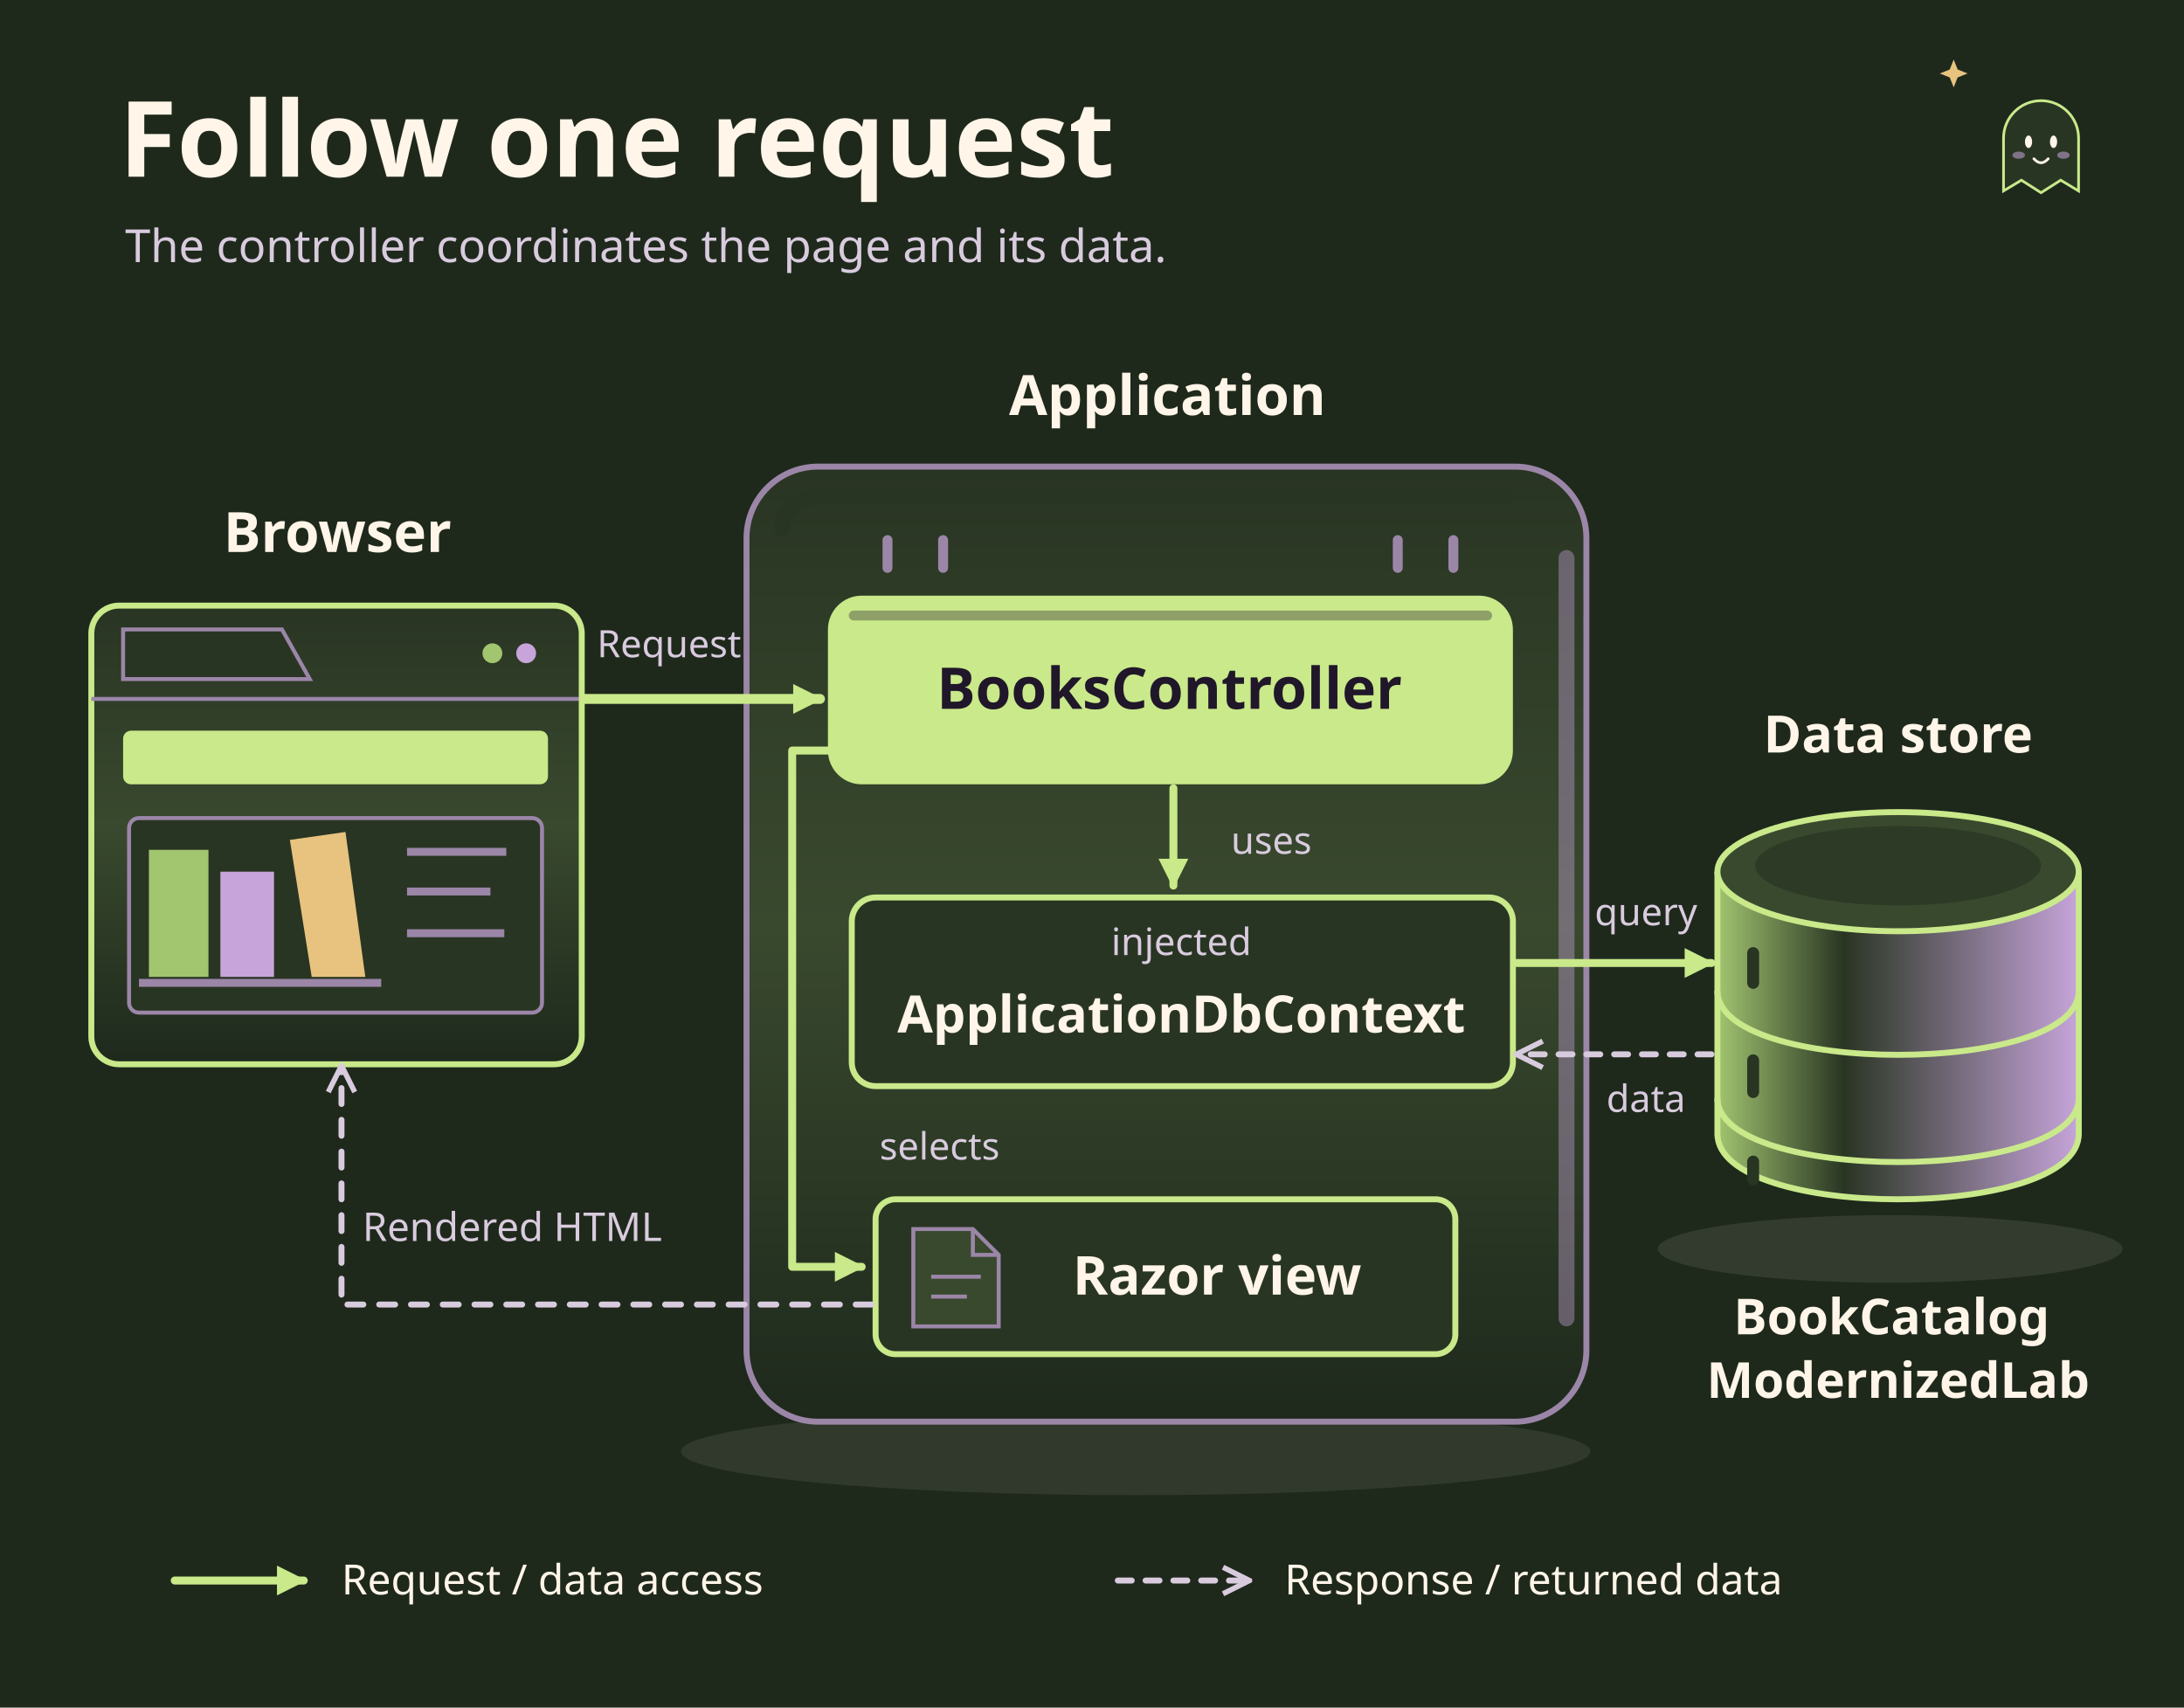
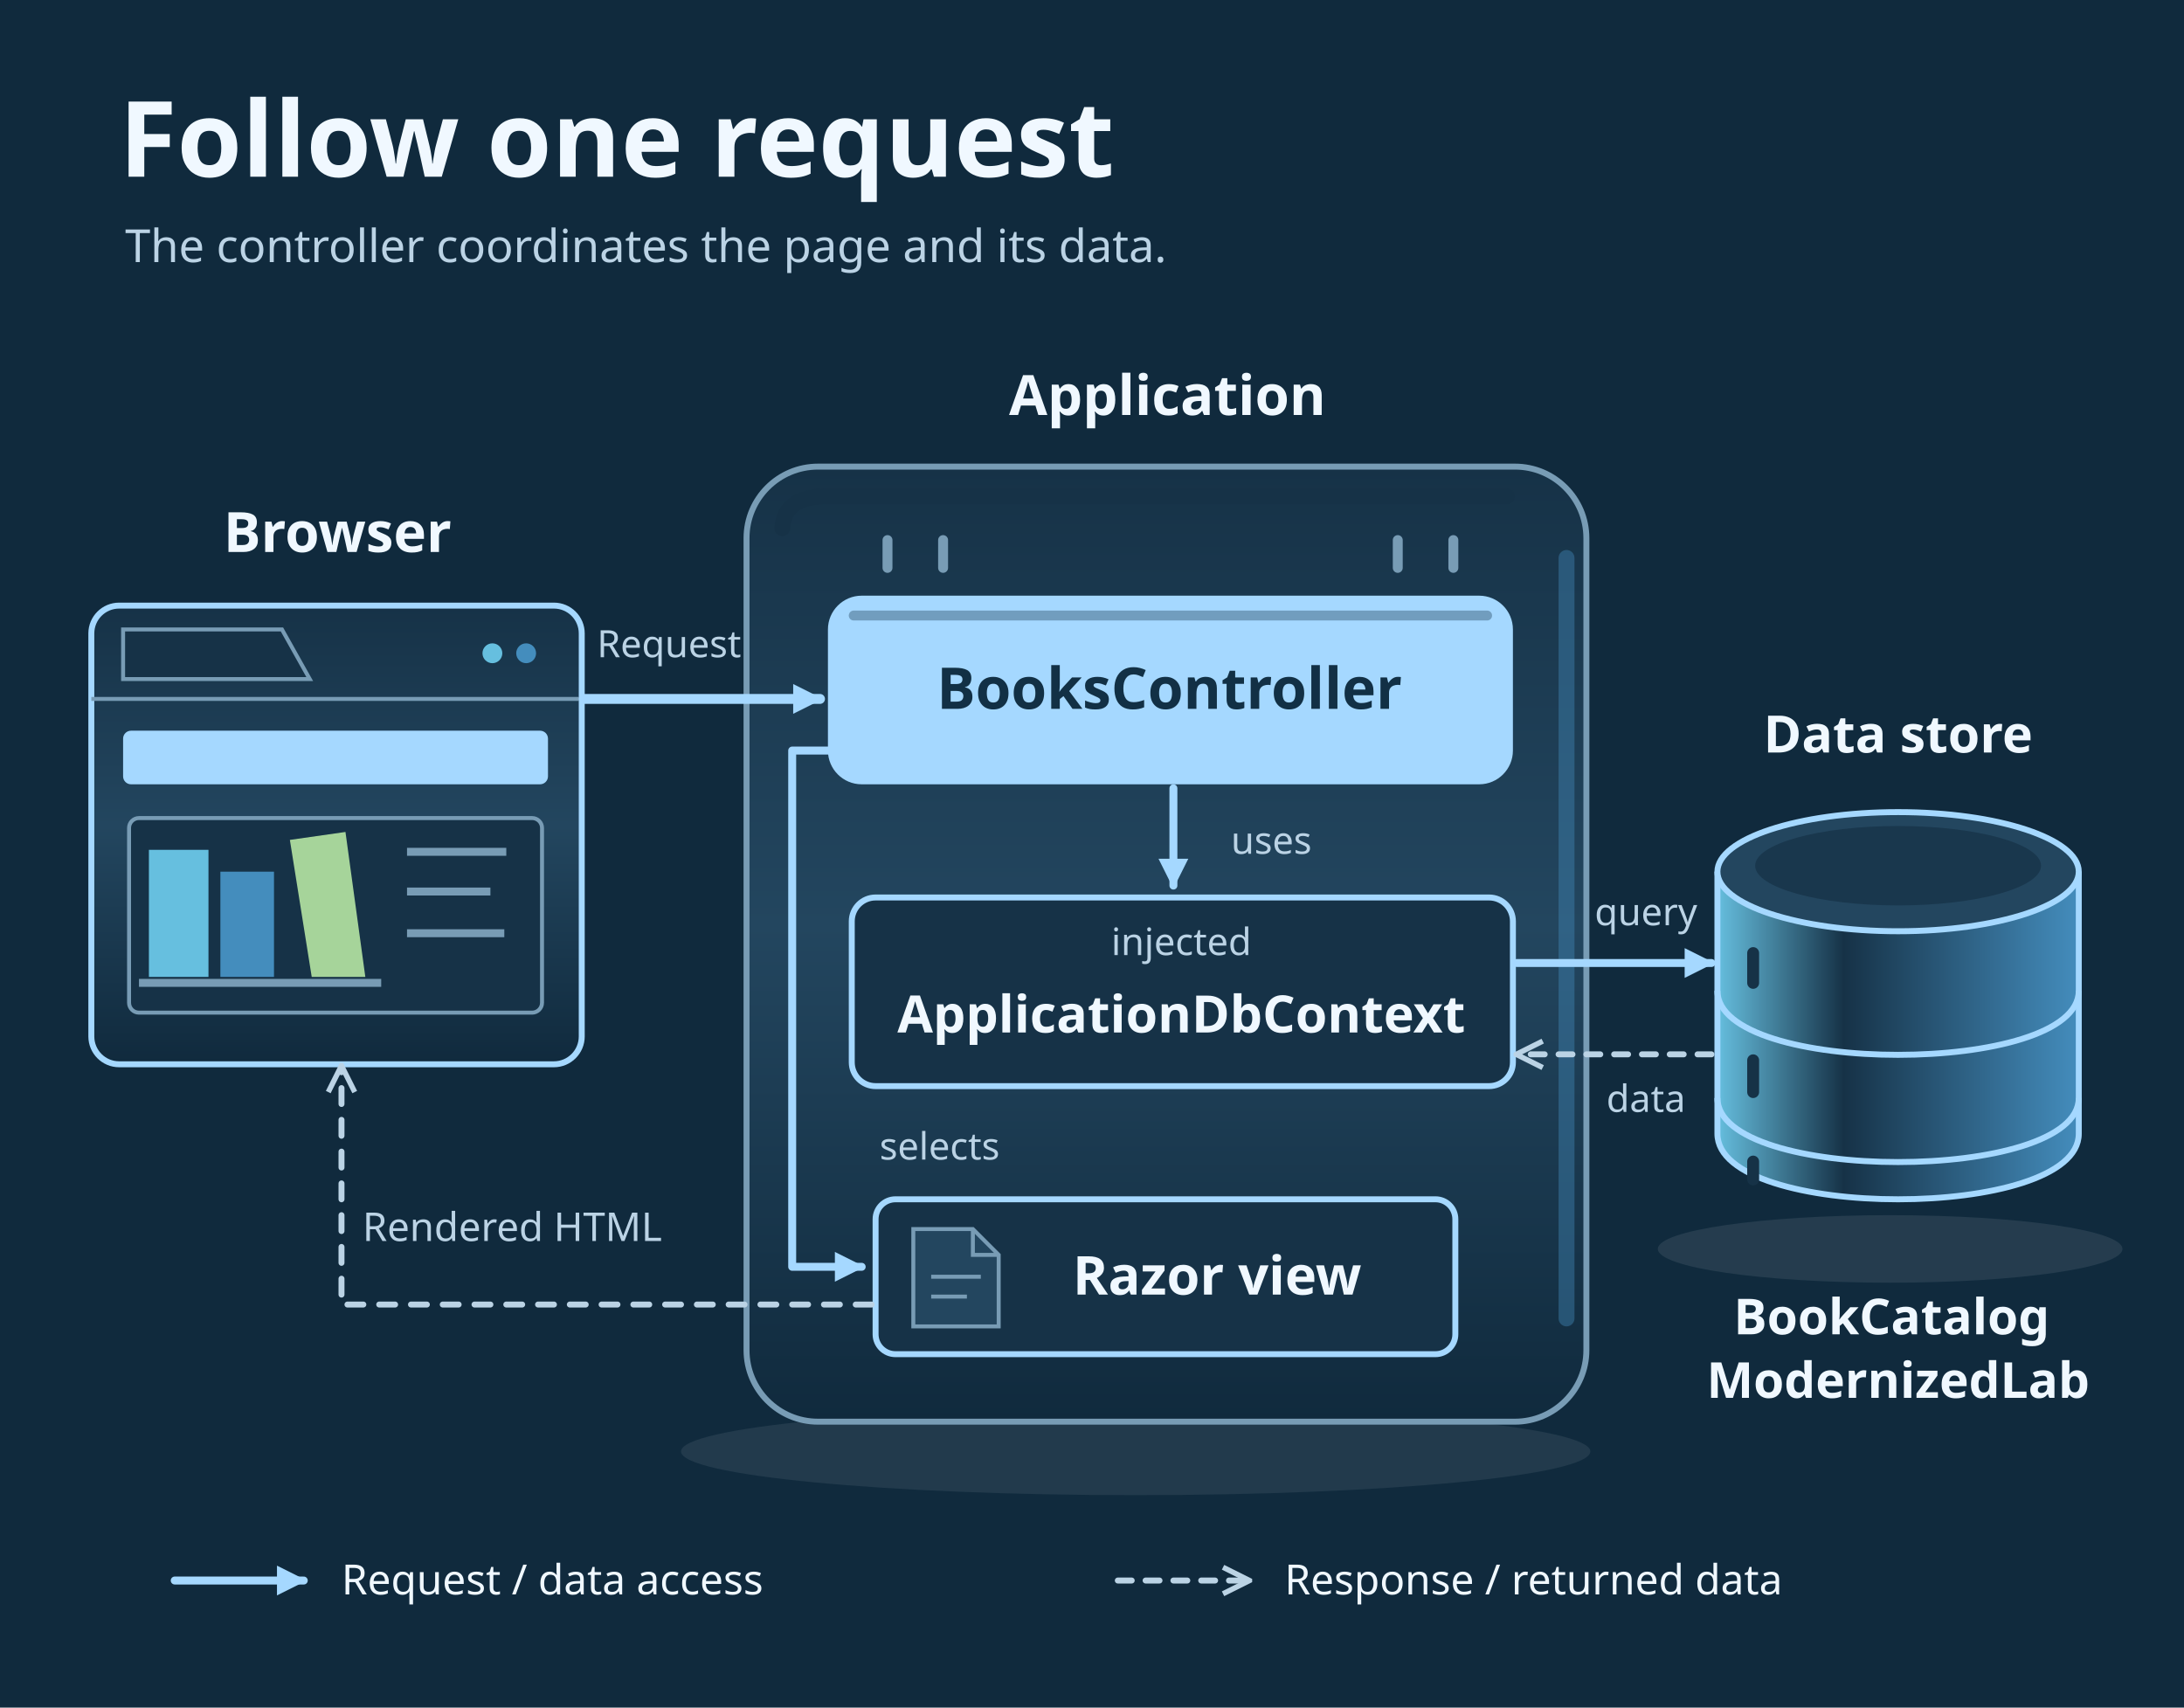
<svg xmlns="http://www.w3.org/2000/svg" width="1100" height="860" viewBox="0 0 1100 860" role="img" aria-labelledby="illustration-architecture-dark-title illustration-architecture-dark-desc" data-illustration="architecture" data-era="2000s-2010s" data-theme="dark">
  <defs>
    <marker id="illustration-architecture-dark-arrow" viewBox="0 0 12 12" refX="10" refY="6" markerWidth="18" markerHeight="18" markerUnits="userSpaceOnUse" orient="auto-start-reverse">
-       <path d="M1 1L11 6 1 11Z" fill="#c9e98a" />
+       <path d="M1 1L11 6 1 11Z" fill="#a5d8ff" />
    </marker>
    <marker id="illustration-architecture-dark-return" viewBox="0 0 12 12" refX="10" refY="6" markerWidth="16" markerHeight="16" markerUnits="userSpaceOnUse" orient="auto-start-reverse">
-       <path d="M1 1L11 6 1 11" fill="none" stroke="#d9cbde" stroke-width="2" />
+       <path d="M1 1L11 6 1 11" fill="none" stroke="#bbd3e5" stroke-width="2" />
    </marker>
    <marker id="illustration-architecture-dark-trail" viewBox="0 0 12 12" refX="10" refY="6" markerWidth="18" markerHeight="18" markerUnits="userSpaceOnUse" orient="auto">
-       <path d="M1 1L11 6 1 11Z" fill="#293523" />
+       <path d="M1 1L11 6 1 11Z" fill="#163247" />
    </marker>
    <linearGradient id="illustration-architecture-dark-glass" x1="0" y1="0" x2="0" y2="1">
-       <stop stop-color="#293523" />
-       <stop offset=".48" stop-color="#39492e" />
-       <stop offset="1" stop-color="#1e291c" />
+       <stop stop-color="#163247" />
+       <stop offset=".48" stop-color="#23465f" />
+       <stop offset="1" stop-color="#102a3d" />
    </linearGradient>
    <linearGradient id="illustration-architecture-dark-metal" x1="0" y1="0" x2="1" y2="0">
-       <stop stop-color="#a2c570" />
-       <stop offset=".35" stop-color="#293523" />
-       <stop offset="1" stop-color="#c7a5db" />
+       <stop stop-color="#66bfdf" />
+       <stop offset=".35" stop-color="#163247" />
+       <stop offset="1" stop-color="#448dbd" />
    </linearGradient>
  </defs>
-   <rect width="1100" height="860" fill="#1e291c" />
-   <text x="60" y="89" fill="#fff5e8" font-size="53" font-weight="700" text-anchor="start" font-family="Trebuchet MS, Verdana, sans-serif" letter-spacing="0">
+   <rect width="1100" height="860" fill="#102a3d" />
+   <text x="60" y="89" fill="#f0f8ff" font-size="53" font-weight="700" text-anchor="start" font-family="Trebuchet MS, Verdana, sans-serif" letter-spacing="0">
    <tspan x="60" dy="0">Follow one request</tspan>
  </text>
-   <text x="63" y="132" fill="#d9cbde" font-size="23" font-weight="400" text-anchor="start" font-family="Trebuchet MS, Verdana, sans-serif" letter-spacing="0">
+   <text x="63" y="132" fill="#bbd3e5" font-size="23" font-weight="400" text-anchor="start" font-family="Trebuchet MS, Verdana, sans-serif" letter-spacing="0">
    <tspan x="63" dy="0">The controller coordinates the page and its data.</tspan>
  </text>
-   <ellipse cx="572" cy="731" rx="229" ry="22" fill="#fff5e8" opacity=".08" />
-   <ellipse cx="952" cy="629" rx="117" ry="17" fill="#fff5e8" opacity=".09" />
-   <rect x="376" y="235" width="423" height="481" rx="36" fill="url(#illustration-architecture-dark-glass)" stroke="#9b86a8" stroke-width="3" />
-   <path d="M394 266Q395 250 416 250H759" fill="none" stroke="#293523" stroke-width="8" stroke-linecap="round" />
-   <path d="M789 281v383" stroke="#c7a5db" stroke-width="8" stroke-linecap="round" opacity=".4" />
-   <text x="588" y="209" fill="#fff5e8" font-size="28" font-weight="700" text-anchor="middle" font-family="Trebuchet MS, Verdana, sans-serif" letter-spacing="0">
+   <ellipse cx="572" cy="731" rx="229" ry="22" fill="#f0f8ff" opacity=".08" />
+   <ellipse cx="952" cy="629" rx="117" ry="17" fill="#f0f8ff" opacity=".09" />
+   <rect x="376" y="235" width="423" height="481" rx="36" fill="url(#illustration-architecture-dark-glass)" stroke="#789cb5" stroke-width="3" />
+   <path d="M394 266Q395 250 416 250H759" fill="none" stroke="#163247" stroke-width="8" stroke-linecap="round" />
+   <path d="M789 281v383" stroke="#448dbd" stroke-width="8" stroke-linecap="round" opacity=".4" />
+   <text x="588" y="209" fill="#f0f8ff" font-size="28" font-weight="700" text-anchor="middle" font-family="Trebuchet MS, Verdana, sans-serif" letter-spacing="0">
    <tspan x="588" dy="0">Application</tspan>
  </text>
  <g transform="translate(46 305)">
-     <rect width="247" height="231" rx="14" fill="url(#illustration-architecture-dark-glass)" stroke="#c9e98a" stroke-width="3" />
-     <path d="M0 47H247" stroke="#9b86a8" stroke-width="2" />
-     <path d="M16 12h80l14 25H16Z" fill="#293523" stroke="#9b86a8" stroke-width="2" />
-     <circle cx="202" cy="24" r="5" fill="#a2c570" />
-     <circle cx="219" cy="24" r="5" fill="#c7a5db" />
-     <rect x="16" y="63" width="214" height="27" rx="4" fill="#c9e98a" />
-     <rect x="19" y="107" width="208" height="98" rx="5" fill="#293523" stroke="#9b86a8" stroke-width="2" />
-     <path d="M29 123h30v64H29Z" fill="#a2c570" />
-     <path d="M65 134h27v53H65Z" fill="#c7a5db" />
-     <path d="M100 118l28-4 10 73h-27Z" fill="#e7c37f" />
-     <path d="M24 190H146M159 124h50M159 144h42M159 165h49" stroke="#9b86a8" stroke-width="4" />
+     <rect width="247" height="231" rx="14" fill="url(#illustration-architecture-dark-glass)" stroke="#a5d8ff" stroke-width="3" />
+     <path d="M0 47H247" stroke="#789cb5" stroke-width="2" />
+     <path d="M16 12h80l14 25H16Z" fill="#163247" stroke="#789cb5" stroke-width="2" />
+     <circle cx="202" cy="24" r="5" fill="#66bfdf" />
+     <circle cx="219" cy="24" r="5" fill="#448dbd" />
+     <rect x="16" y="63" width="214" height="27" rx="4" fill="#a5d8ff" />
+     <rect x="19" y="107" width="208" height="98" rx="5" fill="#163247" stroke="#789cb5" stroke-width="2" />
+     <path d="M29 123h30v64H29Z" fill="#66bfdf" />
+     <path d="M65 134h27v53H65Z" fill="#448dbd" />
+     <path d="M100 118l28-4 10 73h-27Z" fill="#a6d49a" />
+     <path d="M24 190H146M159 124h50M159 144h42M159 165h49" stroke="#789cb5" stroke-width="4" />
  </g>
-   <text x="170" y="278" fill="#fff5e8" font-size="28" font-weight="700" text-anchor="middle" font-family="Trebuchet MS, Verdana, sans-serif" letter-spacing="0">
+   <text x="170" y="278" fill="#f0f8ff" font-size="28" font-weight="700" text-anchor="middle" font-family="Trebuchet MS, Verdana, sans-serif" letter-spacing="0">
    <tspan x="170" dy="0">Browser</tspan>
  </text>
-   <path d="M294 352H413" fill="none" stroke="#c9e98a" stroke-width="5" stroke-linecap="round" stroke-linejoin="round" opacity="1" marker-end="url(#illustration-architecture-dark-arrow)" />
-   <text x="337" y="331" fill="#d9cbde" font-size="19" font-weight="400" text-anchor="middle" font-family="Trebuchet MS, Verdana, sans-serif" letter-spacing="0">
+   <path d="M294 352H413" fill="none" stroke="#a5d8ff" stroke-width="5" stroke-linecap="round" stroke-linejoin="round" opacity="1" marker-end="url(#illustration-architecture-dark-arrow)" />
+   <text x="337" y="331" fill="#bbd3e5" font-size="19" font-weight="400" text-anchor="middle" font-family="Trebuchet MS, Verdana, sans-serif" letter-spacing="0">
    <tspan x="337" dy="0">Request</tspan>
  </text>
  <g>
-     <rect x="417" y="300" width="345" height="95" rx="17" fill="#c9e98a" />
-     <path d="M430 310H749" stroke="#21172a" stroke-opacity=".35" stroke-width="5" stroke-linecap="round" />
-     <text x="589" y="357" fill="#21172a" font-size="29" font-weight="700" text-anchor="middle" font-family="Trebuchet MS, Verdana, sans-serif" letter-spacing="0">
+     <rect x="417" y="300" width="345" height="95" rx="17" fill="#a5d8ff" />
+     <path d="M430 310H749" stroke="#123045" stroke-opacity=".35" stroke-width="5" stroke-linecap="round" />
+     <text x="589" y="357" fill="#123045" font-size="29" font-weight="700" text-anchor="middle" font-family="Trebuchet MS, Verdana, sans-serif" letter-spacing="0">
      <tspan x="589" dy="0">BooksController</tspan>
    </text>
-     <path d="M447 286v-14m28 14v-14m229 14v-14m28 14v-14" stroke="#9b86a8" stroke-width="5" stroke-linecap="round" />
+     <path d="M447 286v-14m28 14v-14m229 14v-14m28 14v-14" stroke="#789cb5" stroke-width="5" stroke-linecap="round" />
  </g>
-   <path d="M591 397V446" fill="none" stroke="#c9e98a" stroke-width="4" stroke-linecap="round" stroke-linejoin="round" opacity="1" marker-end="url(#illustration-architecture-dark-arrow)" />
-   <text x="620" y="430" fill="#d9cbde" font-size="19" font-weight="400" text-anchor="start" font-family="Trebuchet MS, Verdana, sans-serif" letter-spacing="0">
+   <path d="M591 397V446" fill="none" stroke="#a5d8ff" stroke-width="4" stroke-linecap="round" stroke-linejoin="round" opacity="1" marker-end="url(#illustration-architecture-dark-arrow)" />
+   <text x="620" y="430" fill="#bbd3e5" font-size="19" font-weight="400" text-anchor="start" font-family="Trebuchet MS, Verdana, sans-serif" letter-spacing="0">
    <tspan x="620" dy="0">uses</tspan>
  </text>
-   <rect x="429" y="452" width="333" height="95" rx="12" fill="#293523" stroke="#c9e98a" stroke-width="3" />
-   <text x="595" y="481" fill="#d9cbde" font-size="19" font-weight="400" text-anchor="middle" font-family="Trebuchet MS, Verdana, sans-serif" letter-spacing="0">
+   <rect x="429" y="452" width="333" height="95" rx="12" fill="#163247" stroke="#a5d8ff" stroke-width="3" />
+   <text x="595" y="481" fill="#bbd3e5" font-size="19" font-weight="400" text-anchor="middle" font-family="Trebuchet MS, Verdana, sans-serif" letter-spacing="0">
    <tspan x="595" dy="0">injected</tspan>
  </text>
-   <text x="595" y="520" fill="#fff5e8" font-size="26" font-weight="700" text-anchor="middle" font-family="Trebuchet MS, Verdana, sans-serif" letter-spacing="0">
+   <text x="595" y="520" fill="#f0f8ff" font-size="26" font-weight="700" text-anchor="middle" font-family="Trebuchet MS, Verdana, sans-serif" letter-spacing="0">
    <tspan x="595" dy="0">ApplicationDbContext</tspan>
  </text>
-   <path d="M764 485H862" fill="none" stroke="#c9e98a" stroke-width="4" stroke-linecap="round" stroke-linejoin="round" opacity="1" marker-end="url(#illustration-architecture-dark-arrow)" />
-   <text x="829" y="466" fill="#d9cbde" font-size="19" font-weight="400" text-anchor="middle" font-family="Trebuchet MS, Verdana, sans-serif" letter-spacing="0">
+   <path d="M764 485H862" fill="none" stroke="#a5d8ff" stroke-width="4" stroke-linecap="round" stroke-linejoin="round" opacity="1" marker-end="url(#illustration-architecture-dark-arrow)" />
+   <text x="829" y="466" fill="#bbd3e5" font-size="19" font-weight="400" text-anchor="middle" font-family="Trebuchet MS, Verdana, sans-serif" letter-spacing="0">
    <tspan x="829" dy="0">query</tspan>
  </text>
-   <path d="M862 531H765" fill="none" stroke="#d9cbde" stroke-width="3" stroke-linecap="round" stroke-linejoin="round" opacity="1" stroke-dasharray="7 7" marker-end="url(#illustration-architecture-dark-return)" />
-   <text x="829" y="560" fill="#d9cbde" font-size="19" font-weight="400" text-anchor="middle" font-family="Trebuchet MS, Verdana, sans-serif" letter-spacing="0">
+   <path d="M862 531H765" fill="none" stroke="#bbd3e5" stroke-width="3" stroke-linecap="round" stroke-linejoin="round" opacity="1" stroke-dasharray="7 7" marker-end="url(#illustration-architecture-dark-return)" />
+   <text x="829" y="560" fill="#bbd3e5" font-size="19" font-weight="400" text-anchor="middle" font-family="Trebuchet MS, Verdana, sans-serif" letter-spacing="0">
    <tspan x="829" dy="0">data</tspan>
  </text>
  <g transform="translate(865 405)">
-     <path d="M0 34V166C0 210 182 210 182 166V34" fill="url(#illustration-architecture-dark-metal)" stroke="#c9e98a" stroke-width="3" />
-     <ellipse cx="91" cy="34" rx="91" ry="30" fill="#39492e" stroke="#c9e98a" stroke-width="3" />
-     <ellipse cx="91" cy="31" rx="72" ry="20" fill="#293523" opacity=".75" />
-     <path d="M0 94c0 43 182 43 182 0M0 148c0 43 182 43 182 0" fill="none" stroke="#c9e98a" stroke-width="3" />
-     <path d="M18 75v15m0 39v16m0 35v9" stroke="#293523" stroke-width="6" stroke-linecap="round" />
+     <path d="M0 34V166C0 210 182 210 182 166V34" fill="url(#illustration-architecture-dark-metal)" stroke="#a5d8ff" stroke-width="3" />
+     <ellipse cx="91" cy="34" rx="91" ry="30" fill="#23465f" stroke="#a5d8ff" stroke-width="3" />
+     <ellipse cx="91" cy="31" rx="72" ry="20" fill="#163247" opacity=".75" />
+     <path d="M0 94c0 43 182 43 182 0M0 148c0 43 182 43 182 0" fill="none" stroke="#a5d8ff" stroke-width="3" />
+     <path d="M18 75v15m0 39v16m0 35v9" stroke="#163247" stroke-width="6" stroke-linecap="round" />
  </g>
-   <text x="956" y="379" fill="#fff5e8" font-size="26" font-weight="700" text-anchor="middle" font-family="Trebuchet MS, Verdana, sans-serif" letter-spacing="0">
+   <text x="956" y="379" fill="#f0f8ff" font-size="26" font-weight="700" text-anchor="middle" font-family="Trebuchet MS, Verdana, sans-serif" letter-spacing="0">
    <tspan x="956" dy="0">Data store</tspan>
  </text>
  <g aria-label="BookCatalogModernizedLab">
-     <text x="956" y="672" fill="#fff5e8" font-size="25" font-weight="700" text-anchor="middle" font-family="Trebuchet MS, Verdana, sans-serif" letter-spacing="0">
+     <text x="956" y="672" fill="#f0f8ff" font-size="25" font-weight="700" text-anchor="middle" font-family="Trebuchet MS, Verdana, sans-serif" letter-spacing="0">
      <tspan x="956" dy="0">BookCatalog</tspan>
      <tspan x="956" dy="32">ModernizedLab</tspan>
    </text>
  </g>
-   <path d="M418 378H399V638H434" fill="none" stroke="#c9e98a" stroke-width="4" stroke-linecap="round" stroke-linejoin="round" opacity="1" marker-end="url(#illustration-architecture-dark-arrow)" />
-   <text x="443" y="584" fill="#d9cbde" font-size="19" font-weight="400" text-anchor="start" font-family="Trebuchet MS, Verdana, sans-serif" letter-spacing="0">
+   <path d="M418 378H399V638H434" fill="none" stroke="#a5d8ff" stroke-width="4" stroke-linecap="round" stroke-linejoin="round" opacity="1" marker-end="url(#illustration-architecture-dark-arrow)" />
+   <text x="443" y="584" fill="#bbd3e5" font-size="19" font-weight="400" text-anchor="start" font-family="Trebuchet MS, Verdana, sans-serif" letter-spacing="0">
    <tspan x="443" dy="0">selects</tspan>
  </text>
-   <rect x="441" y="604" width="292" height="78" rx="10" fill="#293523" stroke="#c9e98a" stroke-width="3" />
-   <path d="M460 619h30l13 13v36h-43Z" fill="#39492e" stroke="#9b86a8" stroke-width="2" />
-   <path d="M490 619v13h13M469 643h25m-25 10h18" fill="none" stroke="#9b86a8" stroke-width="2" />
-   <text x="613" y="652" fill="#fff5e8" font-size="27" font-weight="700" text-anchor="middle" font-family="Trebuchet MS, Verdana, sans-serif" letter-spacing="0">
+   <rect x="441" y="604" width="292" height="78" rx="10" fill="#163247" stroke="#a5d8ff" stroke-width="3" />
+   <path d="M460 619h30l13 13v36h-43Z" fill="#23465f" stroke="#789cb5" stroke-width="2" />
+   <path d="M490 619v13h13M469 643h25m-25 10h18" fill="none" stroke="#789cb5" stroke-width="2" />
+   <text x="613" y="652" fill="#f0f8ff" font-size="27" font-weight="700" text-anchor="middle" font-family="Trebuchet MS, Verdana, sans-serif" letter-spacing="0">
    <tspan x="613" dy="0">Razor view</tspan>
  </text>
-   <path d="M439 657H172V538" fill="none" stroke="#d9cbde" stroke-width="3" stroke-linecap="round" stroke-linejoin="round" opacity="1" stroke-dasharray="8 8" marker-end="url(#illustration-architecture-dark-return)" />
-   <text x="258" y="625" fill="#d9cbde" font-size="20" font-weight="400" text-anchor="middle" font-family="Trebuchet MS, Verdana, sans-serif" letter-spacing="0">
+   <path d="M439 657H172V538" fill="none" stroke="#bbd3e5" stroke-width="3" stroke-linecap="round" stroke-linejoin="round" opacity="1" stroke-dasharray="8 8" marker-end="url(#illustration-architecture-dark-return)" />
+   <text x="258" y="625" fill="#bbd3e5" font-size="20" font-weight="400" text-anchor="middle" font-family="Trebuchet MS, Verdana, sans-serif" letter-spacing="0">
    <tspan x="258" dy="0">Rendered HTML</tspan>
  </text>
-   <path d="M88 796h65" fill="none" stroke="#c9e98a" stroke-width="4" stroke-linecap="round" stroke-linejoin="round" opacity="1" marker-end="url(#illustration-architecture-dark-arrow)" />
-   <text x="172" y="803" fill="#fff5e8" font-size="21" font-weight="400" text-anchor="start" font-family="Trebuchet MS, Verdana, sans-serif" letter-spacing="0">
+   <path d="M88 796h65" fill="none" stroke="#a5d8ff" stroke-width="4" stroke-linecap="round" stroke-linejoin="round" opacity="1" marker-end="url(#illustration-architecture-dark-arrow)" />
+   <text x="172" y="803" fill="#f0f8ff" font-size="21" font-weight="400" text-anchor="start" font-family="Trebuchet MS, Verdana, sans-serif" letter-spacing="0">
    <tspan x="172" dy="0">Request / data access</tspan>
  </text>
-   <path d="M563 796h65" fill="none" stroke="#d9cbde" stroke-width="3" stroke-linecap="round" stroke-linejoin="round" opacity="1" stroke-dasharray="7 7" marker-end="url(#illustration-architecture-dark-return)" />
-   <text x="647" y="803" fill="#fff5e8" font-size="21" font-weight="400" text-anchor="start" font-family="Trebuchet MS, Verdana, sans-serif" letter-spacing="0">
+   <path d="M563 796h65" fill="none" stroke="#bbd3e5" stroke-width="3" stroke-linecap="round" stroke-linejoin="round" opacity="1" stroke-dasharray="7 7" marker-end="url(#illustration-architecture-dark-return)" />
+   <text x="647" y="803" fill="#f0f8ff" font-size="21" font-weight="400" text-anchor="start" font-family="Trebuchet MS, Verdana, sans-serif" letter-spacing="0">
    <tspan x="647" dy="0">Response / returned data</tspan>
  </text>
-   <g aria-hidden="true">
-     <g transform="translate(1028 75) scale(0.45)">
-       <path d="M-42 47V-12a42 42 0 0 1 84 0v59L22 35 0 49-22 35Z" fill="#293523" stroke="#c9e98a" stroke-width="3" />
-       <ellipse cx="-14" cy="-8" rx="4" ry="7" fill="#fff5e8" />
-       <ellipse cx="14" cy="-8" rx="4" ry="7" fill="#fff5e8" />
-       <path d="M-8 11q8 9 16 0" fill="none" stroke="#fff5e8" stroke-width="3" stroke-linecap="round" />
-       <ellipse cx="-25" cy="7" rx="7" ry="4" fill="#c7a5db" opacity=".55" />
-       <ellipse cx="25" cy="7" rx="7" ry="4" fill="#c7a5db" opacity=".55" />
-     </g>
-     <path transform="translate(984 37) scale(0.5)" d="M0-14 4-4 14 0 4 4 0 14-4 4-14 0-4-4Z" fill="#e7c37f" />
-   </g>
</svg>
